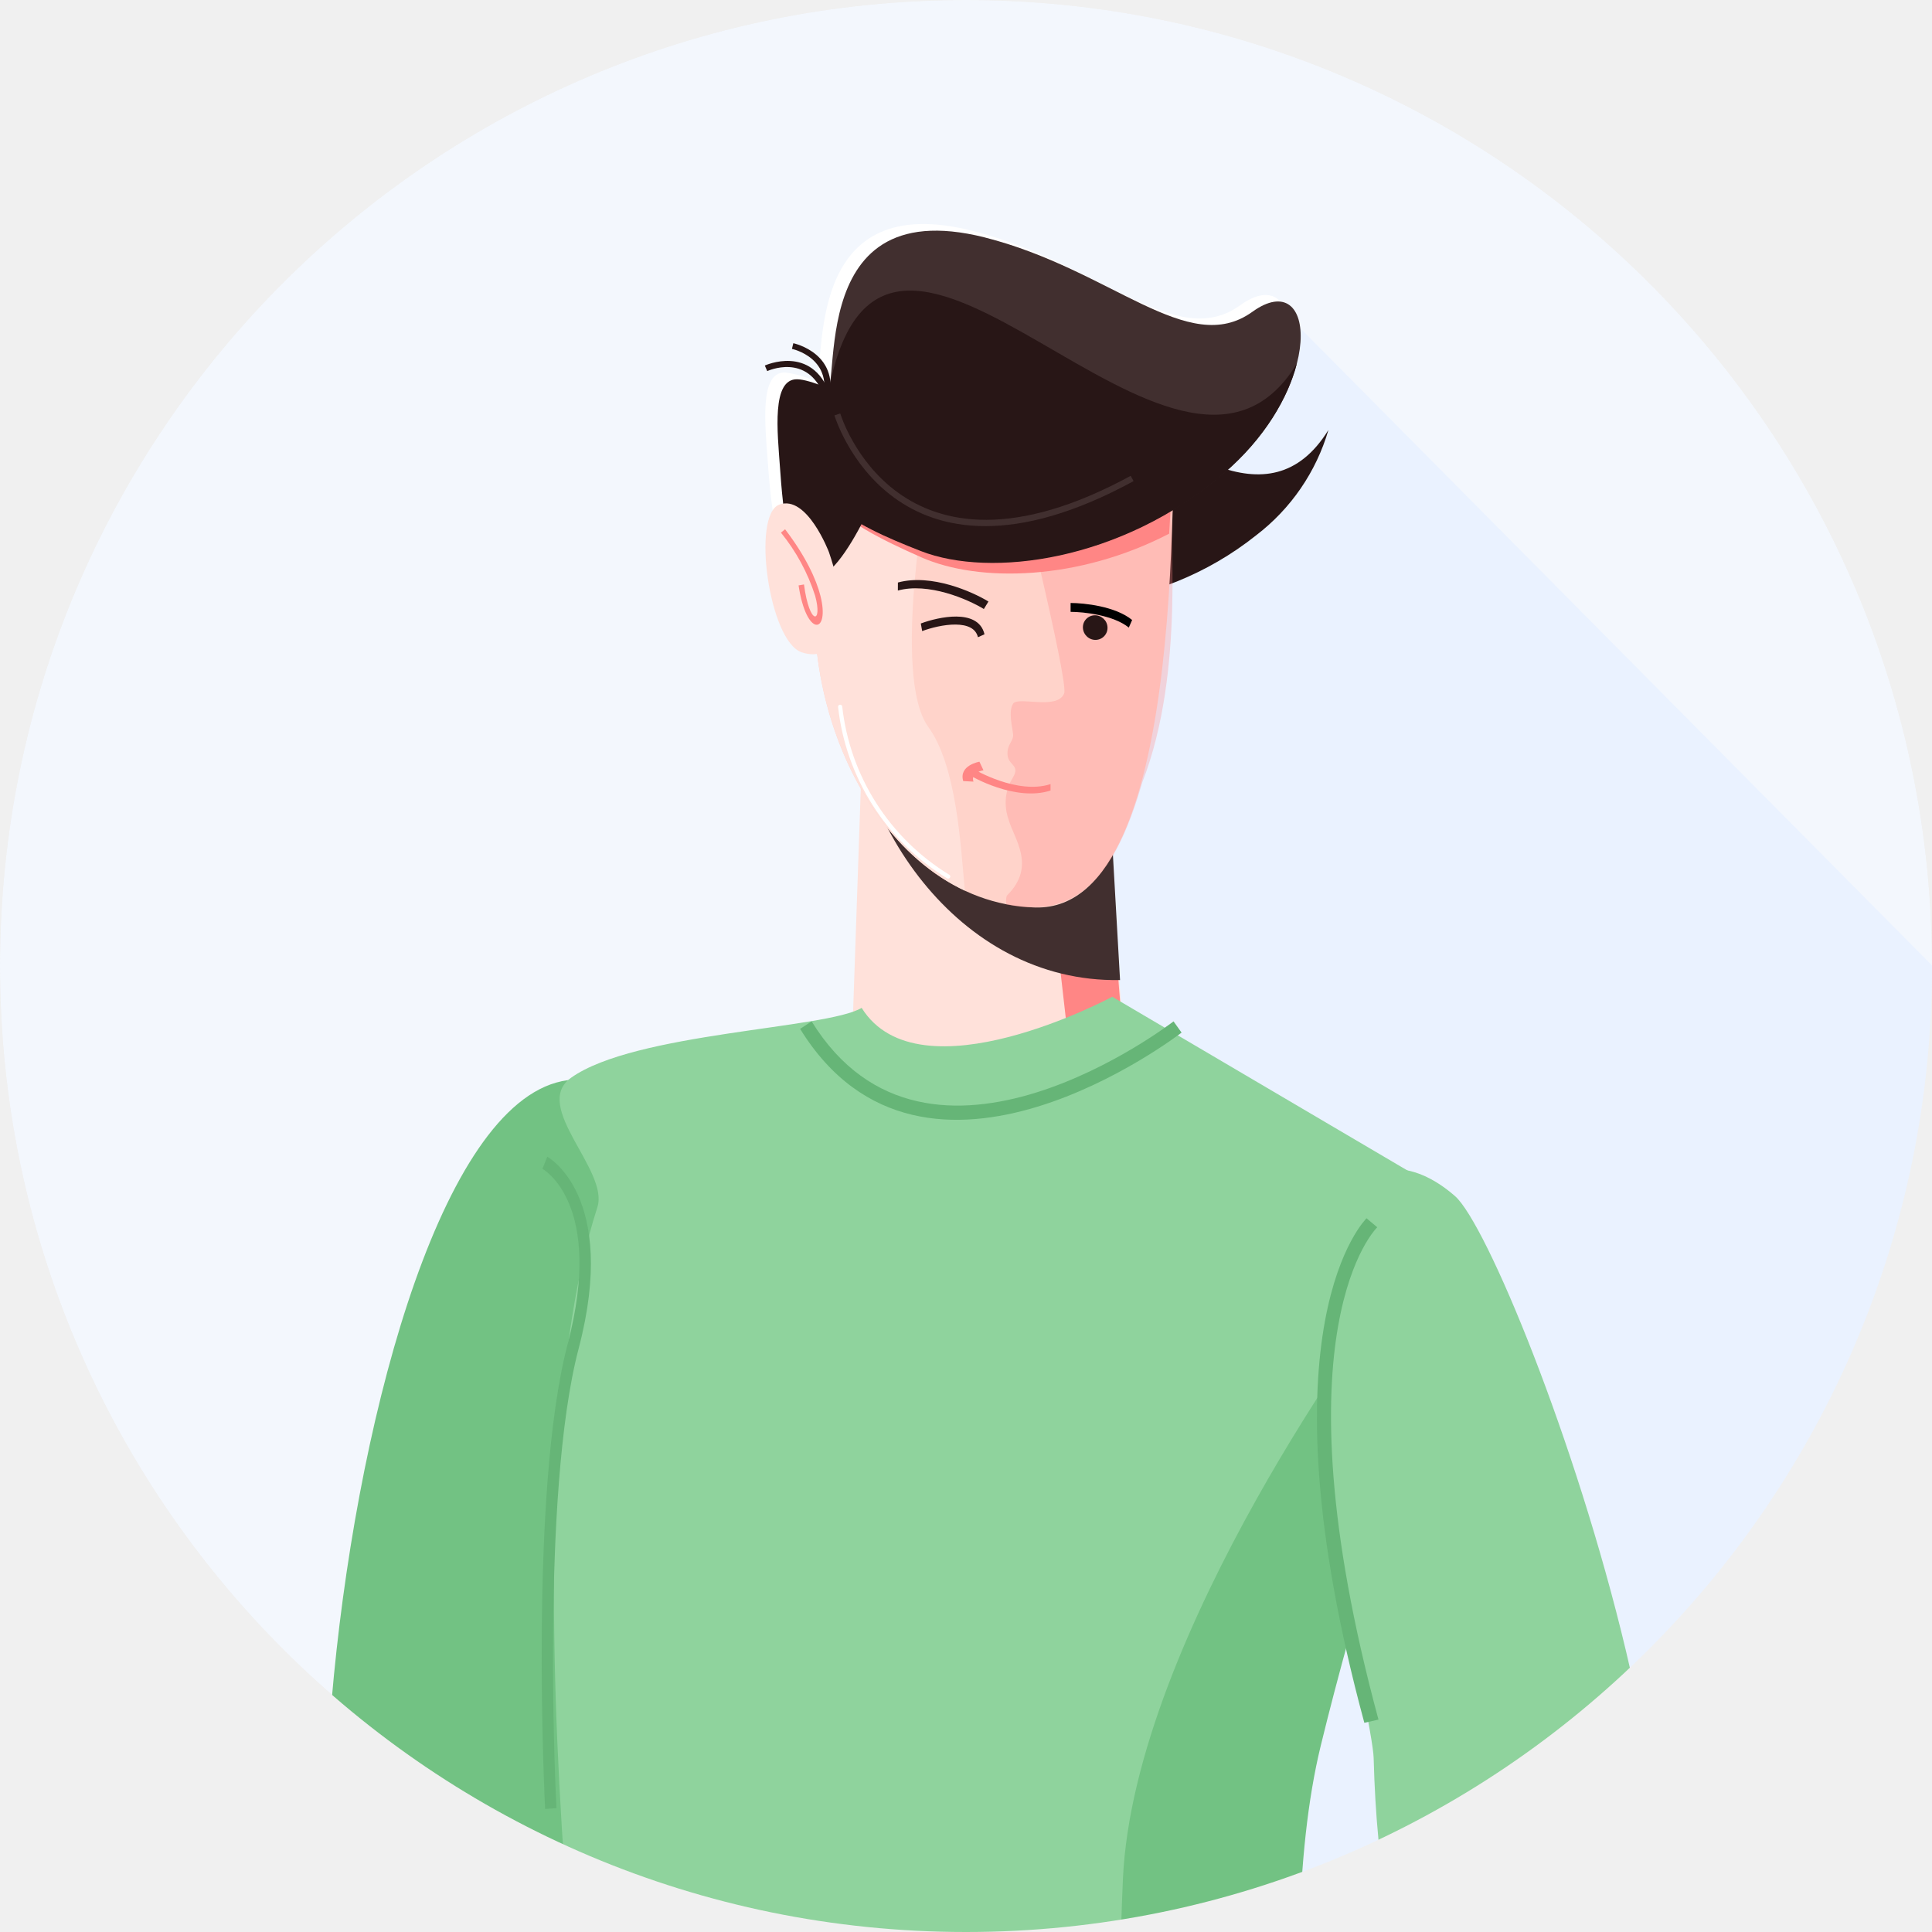
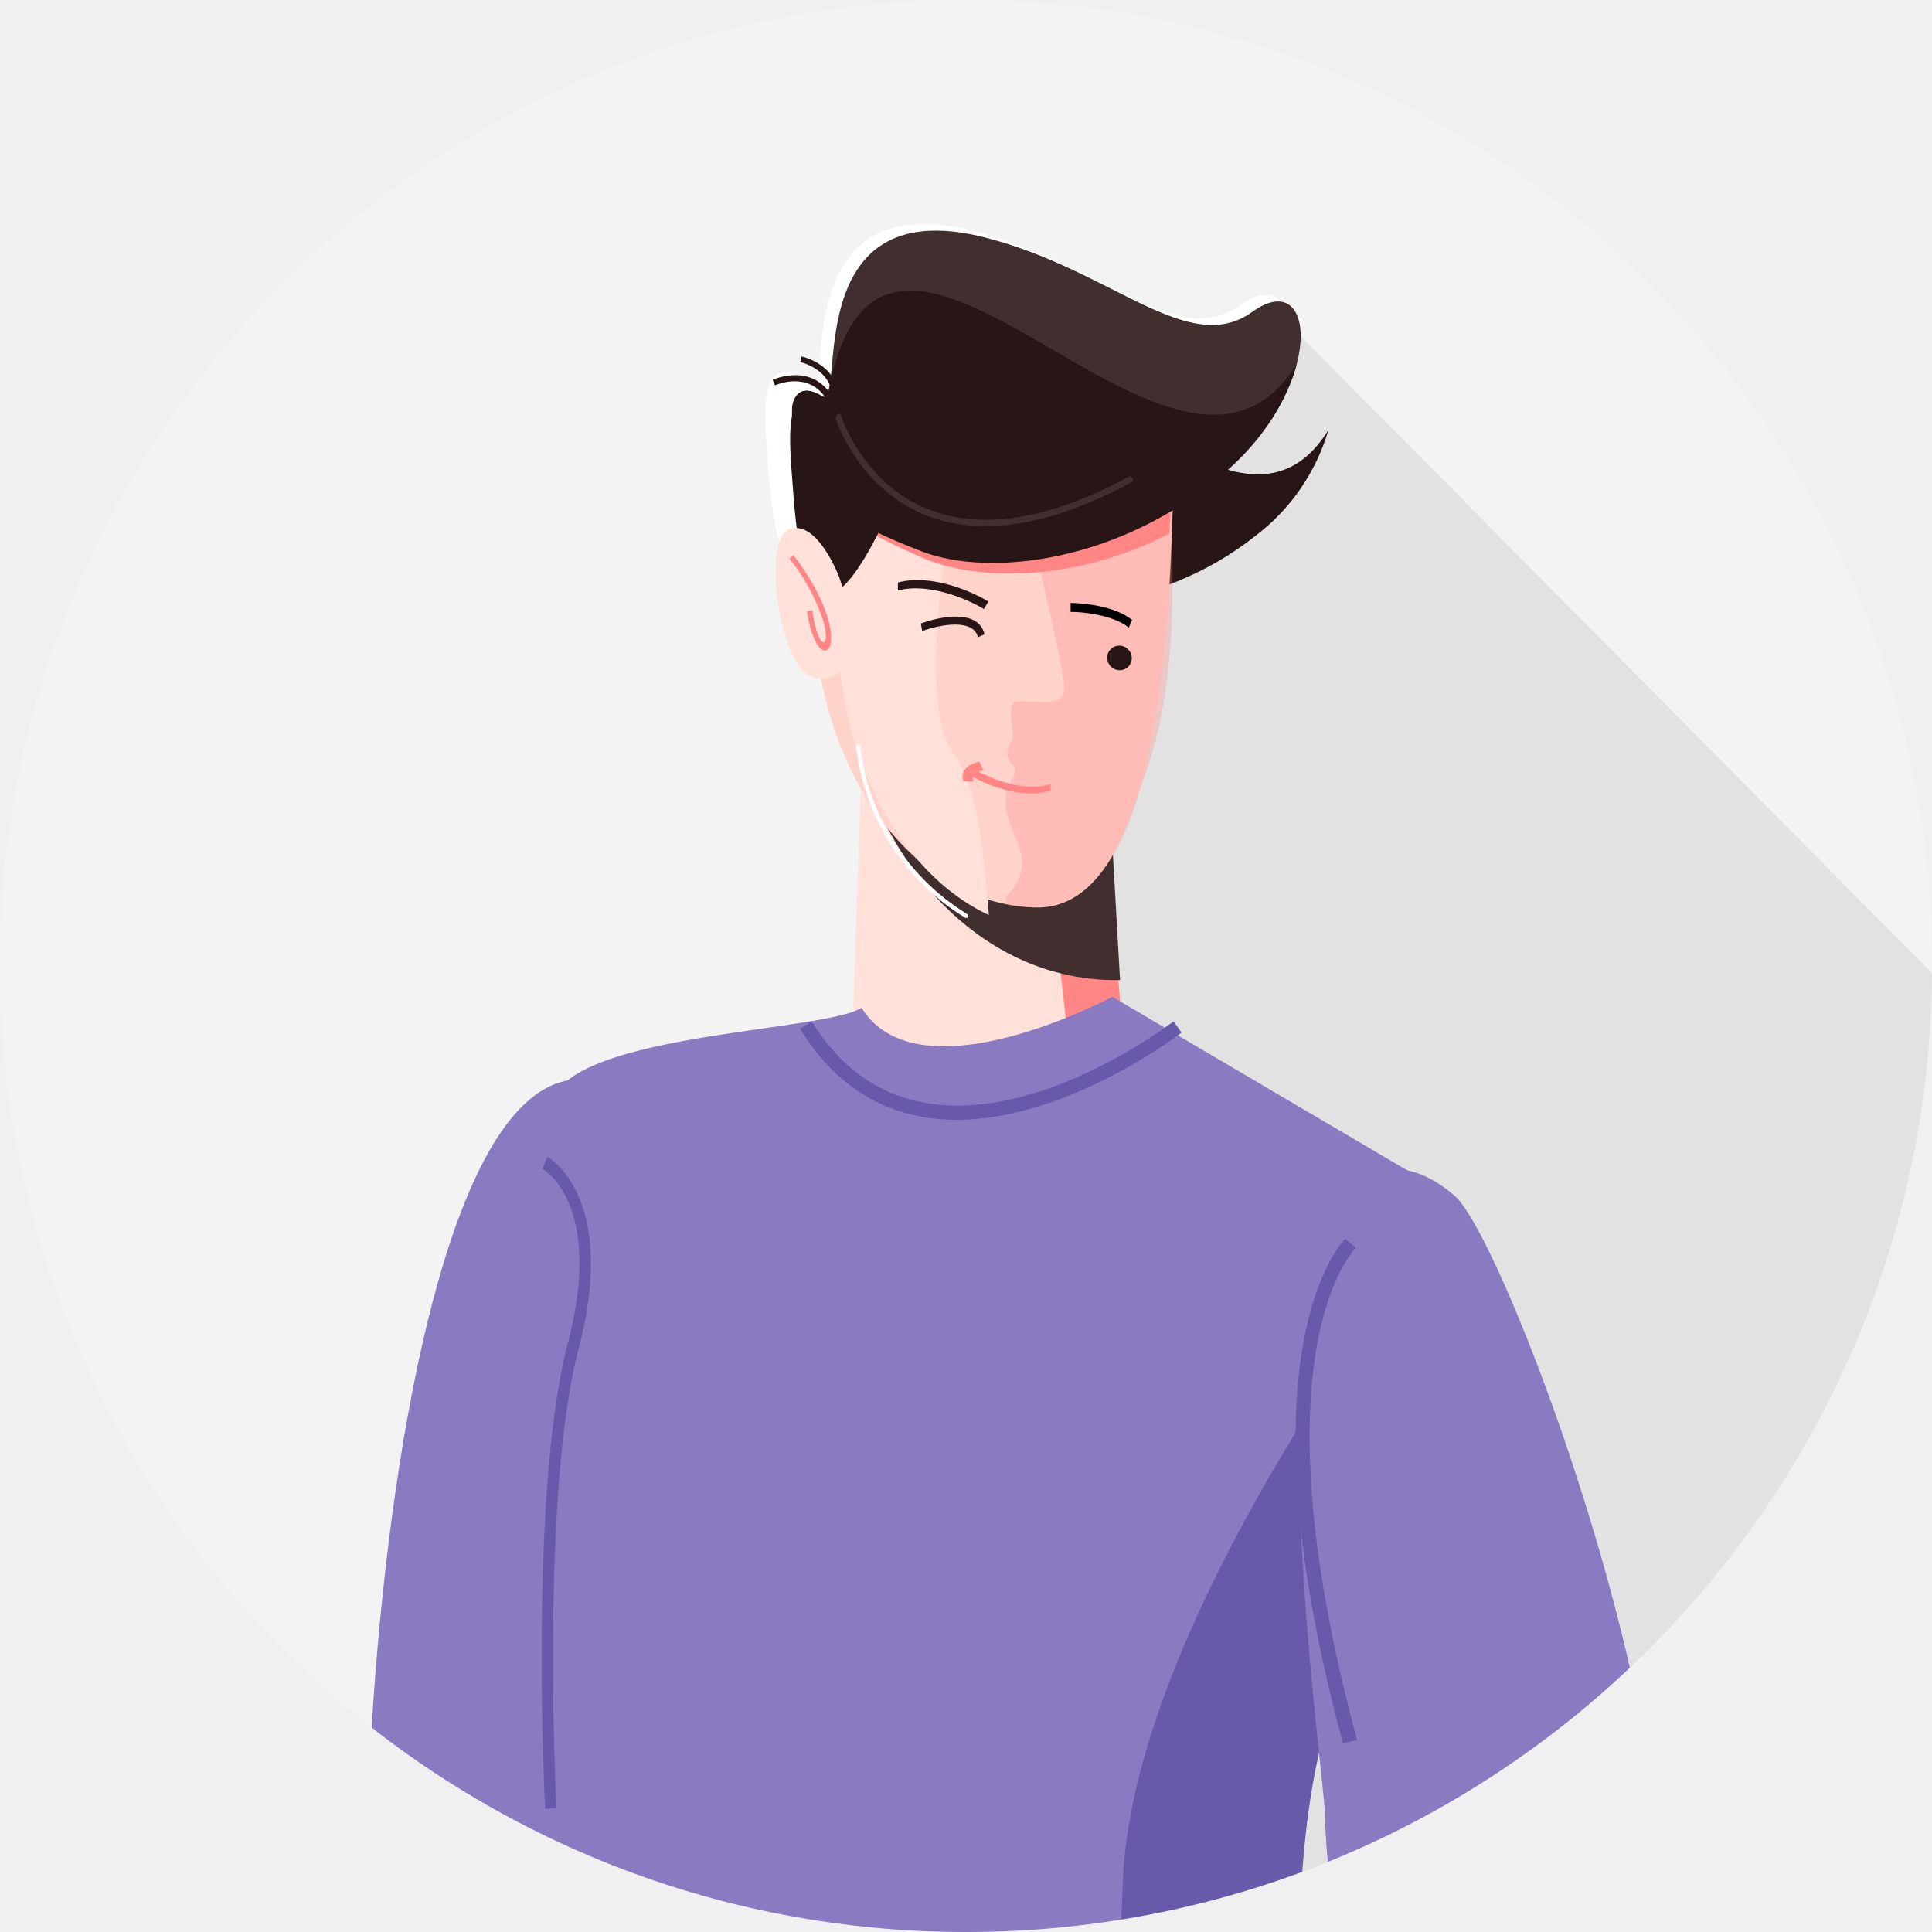
- <svg xmlns="http://www.w3.org/2000/svg" width="157" height="157" viewBox="0 0 157 157" fill="none">
-   <mask id="mask0" mask-type="alpha" maskUnits="userSpaceOnUse" x="0" y="0" width="157" height="157">
-     <rect width="157" height="157" rx="78.5" fill="#C4C4C4" />
+ <svg xmlns="http://www.w3.org/2000/svg" width="150" height="150" viewBox="0 0 150 150" fill="none">
+   <mask id="mask0" style="mask-type:alpha" maskUnits="userSpaceOnUse" x="0" y="0" width="150" height="150">
+     <rect width="150" height="150" rx="75" fill="#C4C4C4" />
  </mask>
  <g mask="url(#mask0)">
-     <rect width="157" height="157" rx="78.5" fill="#F3F7FD" />
-     <path d="M162.5 84L105 26L79 48L62 151L130 177L162.5 84Z" fill="#EAF2FF" />
-     <path fill-rule="evenodd" clip-rule="evenodd" d="M68.267 34.224C68.267 34.224 68.432 31.838 70.618 33.501C70.897 33.716 71.057 33.503 71.169 33.007C71.191 32.936 71.213 32.865 71.239 32.785C76.024 9.335 98.35 50.478 107.952 34.94C106.958 38.343 104.903 41.34 102.086 43.495C93.994 49.941 83.704 50.235 78.273 47.346C72.841 44.457 67.994 41.449 68.267 34.224Z" fill="#281616" />
-     <path fill-rule="evenodd" clip-rule="evenodd" d="M69.021 42.031C68.052 43.87 66.99 45.476 66.004 46.111C63.128 47.96 62.597 40.34 62.387 37.442C62.177 34.544 61.687 30.207 63.805 30.27C64.702 30.388 65.574 30.647 66.391 31.035C67.018 27.972 65.929 15.443 79.013 18.758C89.365 21.383 95.543 28.582 100.777 24.809C106.012 21.037 106.743 30.826 98.446 37.923C90.149 45.021 79.513 46.415 73.865 44.213C72.203 43.596 70.585 42.866 69.021 42.031Z" fill="white" />
-     <path fill-rule="evenodd" clip-rule="evenodd" d="M98.999 36.552C98.999 36.552 95.47 46.711 92.595 48.555C89.72 50.399 89.189 42.784 88.978 39.886C88.768 36.987 88.278 32.651 90.392 32.712C92.506 32.773 98.999 36.552 98.999 36.552Z" fill="#281616" />
-     <path fill-rule="evenodd" clip-rule="evenodd" d="M77.103 52.647L70.204 56.736L69.018 91.103L92.018 93.647L89.757 63.838L77.103 52.647Z" fill="#FFE1DA" />
-     <path fill-rule="evenodd" clip-rule="evenodd" d="M87.803 93.209L92.018 93.647L89.594 63.736L84.652 59.647L84.018 60.013L87.803 93.209Z" fill="#FF8685" />
-     <path fill-rule="evenodd" clip-rule="evenodd" d="M72.775 52.647L69.019 54.892C68.907 66.449 77.776 79.878 91.018 79.643L90.058 62.785L72.775 52.647Z" fill="#412F2F" />
-     <path fill-rule="evenodd" clip-rule="evenodd" d="M95.592 32.793C94.893 34.703 97.109 74.122 84.126 73.744C71.143 73.367 63.771 56.019 66.933 43.804C70.094 31.59 95.592 32.793 95.592 32.793Z" fill="#FFD3CA" />
-     <path fill-rule="evenodd" clip-rule="evenodd" d="M78.405 72.377C69.078 68.003 64.272 54.085 66.932 43.804C67.597 41.245 69.24 39.281 71.421 37.765C73.637 38.399 75.437 38.961 75.437 38.961C75.437 38.961 72.434 54.905 75.427 59.059C77.722 62.219 78.058 68.519 78.405 72.377Z" fill="#FFE1DA" />
-     <path fill-rule="evenodd" clip-rule="evenodd" d="M95.592 28.29C95.315 29.046 95.496 35.664 95.009 43.368C87.647 47.187 79.568 47.359 74.878 45.293C71.686 43.879 68.69 42.419 66.727 40.173C66.793 39.869 66.86 39.578 66.928 39.3C70.094 27.088 95.592 28.29 95.592 28.29Z" fill="#FF8685" />
-     <path opacity="0.3" fill-rule="evenodd" clip-rule="evenodd" d="M95.326 41.418C94.871 42.614 96.412 54.382 92.837 63.543C90.901 70.18 88.135 74.882 81.775 73.499C81.775 73.499 81.71 72.875 81.852 72.749C84.231 70.374 82.405 68.171 81.956 66.591C81.547 65.382 81.681 64.159 82.335 63.152C82.902 62.137 81.938 62.214 81.876 61.341C81.815 60.469 82.385 60.235 82.328 59.671C82.27 59.107 81.922 57.805 82.328 57.182C82.733 56.559 85.916 57.735 86.476 56.352C86.875 55.367 82.24 36.839 82.051 35.887L88.198 31.946C89.898 32.047 95.326 41.418 95.326 41.418Z" fill="#FF8685" />
-     <path fill-rule="evenodd" clip-rule="evenodd" d="M64.367 33.152C64.367 33.152 64.518 30.811 66.793 32.19C68.845 33.426 64.623 15.422 80.007 19.29C90.356 21.909 96.533 29.113 101.773 25.337C107.013 21.562 107.732 31.356 99.435 38.454C91.138 45.552 80.502 46.946 74.856 44.74C69.21 42.533 64.163 40.16 64.367 33.152Z" fill="#412F2F" />
-     <path fill-rule="evenodd" clip-rule="evenodd" d="M64.367 33.152C64.367 33.152 64.518 30.811 66.793 32.19C67.085 32.365 67.246 32.148 67.358 31.652C67.379 31.585 67.402 31.514 67.4 31.426C72.097 8.255 95.642 45.605 105.381 29.554C104.694 32.262 102.814 35.599 99.421 38.499C91.129 45.598 80.488 46.991 74.842 44.784C69.196 42.578 64.163 40.16 64.367 33.152Z" fill="#281616" />
-     <path fill-rule="evenodd" clip-rule="evenodd" d="M73.406 34.661C73.406 34.661 69.876 44.819 67.001 46.664C64.126 48.508 63.59 40.891 63.384 37.994C63.178 35.098 62.684 30.76 64.798 30.821C66.912 30.882 73.406 34.661 73.406 34.661Z" fill="#281616" />
-     <path fill-rule="evenodd" clip-rule="evenodd" d="M67.362 44.867C67.362 44.867 65.58 40.168 63.325 41.008C61.069 41.848 62.489 52.097 65.137 53.004C67.786 53.911 69.463 51.017 67.362 44.867Z" fill="#FFE1DA" />
-     <path fill-rule="evenodd" clip-rule="evenodd" d="M68.283 33.6C68.299 33.644 72.889 49.005 91.886 38.666L92.116 39.099C72.588 49.729 67.824 33.801 67.809 33.757L68.283 33.6Z" fill="#412F2F" />
-     <path fill-rule="evenodd" clip-rule="evenodd" d="M62.152 29.705C62.152 29.705 65.955 27.953 67.435 32.012L66.964 32.19C65.648 28.617 62.353 30.154 62.347 30.157L62.152 29.705Z" fill="#281616" />
-     <path fill-rule="evenodd" clip-rule="evenodd" d="M64.467 27.89C64.467 27.89 68.522 28.733 67.251 32.91L66.78 32.761C67.897 29.087 64.364 28.355 64.356 28.352L64.467 27.89Z" fill="#281616" />
-     <path fill-rule="evenodd" clip-rule="evenodd" d="M68.105 57.446C68.102 57.424 68.105 57.402 68.111 57.381C68.118 57.359 68.129 57.34 68.143 57.323C68.157 57.306 68.175 57.292 68.195 57.282C68.215 57.273 68.237 57.267 68.259 57.266C68.303 57.262 68.347 57.275 68.381 57.303C68.415 57.331 68.437 57.372 68.442 57.416C68.751 60.207 69.697 62.89 71.206 65.26C72.715 67.63 74.747 69.624 77.146 71.089C77.165 71.1 77.181 71.115 77.194 71.132C77.207 71.15 77.216 71.17 77.221 71.191C77.226 71.212 77.226 71.234 77.222 71.255C77.218 71.276 77.209 71.297 77.197 71.315C77.186 71.334 77.171 71.351 77.153 71.364C77.135 71.378 77.115 71.388 77.093 71.393C77.071 71.398 77.049 71.399 77.026 71.396C77.004 71.392 76.983 71.385 76.964 71.373C74.522 69.88 72.453 67.849 70.918 65.435C69.382 63.021 68.42 60.288 68.105 57.446Z" fill="white" />
-     <path fill-rule="evenodd" clip-rule="evenodd" d="M63.798 43.009C65.476 45.214 66.328 47.066 66.668 48.406C67.462 51.513 65.545 51.879 64.895 47.571L65.334 47.494C65.781 50.896 66.87 50.693 66.241 48.413C65.641 46.547 64.699 44.807 63.462 43.284L63.798 43.009Z" fill="#FF8685" />
-     <path fill-rule="evenodd" clip-rule="evenodd" d="M89.321 50.06C89.198 50.015 89.067 49.995 88.936 50.001C88.805 50.007 88.677 50.038 88.558 50.094C88.44 50.15 88.334 50.229 88.247 50.325C88.16 50.422 88.093 50.535 88.051 50.658C87.968 50.911 87.987 51.185 88.104 51.424C88.221 51.663 88.426 51.848 88.678 51.94C88.801 51.985 88.932 52.005 89.064 51.999C89.195 51.993 89.324 51.961 89.442 51.904C89.561 51.848 89.666 51.769 89.753 51.671C89.84 51.574 89.906 51.46 89.948 51.337C90.032 51.085 90.014 50.811 89.897 50.573C89.78 50.335 89.573 50.151 89.321 50.06Z" fill="#281616" />
-     <path fill-rule="evenodd" clip-rule="evenodd" d="M31.528 170.51C51.34 176.214 58.279 95.356 53.057 90.563C30.704 70.094 19.01 166.909 31.528 170.51Z" fill="#72C283" />
-     <path fill-rule="evenodd" clip-rule="evenodd" d="M115.019 95.497L90.387 81C90.387 81 74.693 89.424 70.02 81.902C67.2 83.613 51.592 83.893 46.41 87.579C43.156 89.893 49.51 95.086 48.546 98.097C40.623 122.638 48.281 176.687 49.986 192.176C50.621 197.944 101.017 198.757 105.605 193.433C107.731 190.961 102.718 160.18 107.087 142.374C112.16 121.745 115.019 95.497 115.019 95.497Z" fill="#8FD39D" />
-     <path fill-rule="evenodd" clip-rule="evenodd" d="M92.859 196C99.461 195.457 106.213 194.217 107.511 192.682C107.972 189.565 102.986 159.652 107.331 141.848C110.178 130.188 114.122 117.745 117.019 109.13L112.246 106C112.246 106 92.151 132.74 91.251 152.712C90.351 172.684 92.319 189.373 92.859 196Z" fill="#72C283" />
-     <path fill-rule="evenodd" clip-rule="evenodd" d="M111.627 142.859C112.13 161.891 116.905 169.705 126.962 168.95C147.307 167.429 123.316 101.653 118.236 97.195C113.826 93.337 109.128 94.499 107.66 101.199C104.984 113.394 111.541 139.648 111.627 142.859Z" fill="#8FD39D" />
-     <path fill-rule="evenodd" clip-rule="evenodd" d="M95.365 83C95.309 83.04 75.454 98.38 65.955 83L65.019 83.609C75.162 100.037 95.94 83.958 96.019 83.913L95.365 83Z" fill="#66B577" />
-     <path fill-rule="evenodd" clip-rule="evenodd" d="M111.047 99C111.047 99.026 102.102 107.585 110.87 140L112.019 139.739C103.41 107.898 111.897 99.757 111.92 99.732L111.047 99Z" fill="#66B577" />
-     <path fill-rule="evenodd" clip-rule="evenodd" d="M44.473 94C44.491 94 50.279 97.159 47.027 109.572C43.9 121.44 45.203 146.863 45.224 146.936L44.298 147C44.298 146.927 42.965 121.307 46.122 109.254C49.155 97.747 44.09 94.992 44.079 94.983L44.473 94Z" fill="#66B577" />
-     <path fill-rule="evenodd" clip-rule="evenodd" d="M77.654 50.753C76.713 50.744 75.639 51.022 74.938 51.284L74.829 50.666C75.566 50.391 76.704 50.094 77.722 50.103C78.714 50.113 79.74 50.419 80.003 51.544L79.47 51.783C79.303 51.068 78.622 50.762 77.654 50.753Z" fill="#281616" />
-     <path fill-rule="evenodd" clip-rule="evenodd" d="M89.31 49.983C88.406 49.786 87.528 49.721 87 49.721V49C87.553 49 88.459 49.068 89.392 49.27C90.319 49.472 91.306 49.813 92 50.382L91.729 51C91.125 50.505 90.221 50.181 89.31 49.983Z" fill="black" />
-     <path fill-rule="evenodd" clip-rule="evenodd" d="M76.898 48.186C78.183 48.55 79.31 49.099 79.95 49.491L80.324 48.882C79.654 48.472 78.493 47.906 77.168 47.532C75.849 47.159 74.334 46.965 72.967 47.337L72.963 47.989C74.191 47.654 75.607 47.821 76.898 48.186Z" fill="#281616" />
-     <path fill-rule="evenodd" clip-rule="evenodd" d="M79.185 62.531C79.185 62.531 82.664 64.598 85.37 63.719L85.37 64.241C82.492 65.173 78.896 63.051 78.886 63.045L79.185 62.531Z" fill="#FF8685" />
-     <path fill-rule="evenodd" clip-rule="evenodd" d="M79.92 62.597C79.92 62.597 78.849 62.744 79.107 63.518L78.274 63.472C77.896 62.185 79.588 61.902 79.591 61.897L79.92 62.597Z" fill="#FF8685" />
+     <rect width="150" height="150" rx="75" fill="#F3F3F3" />
+     <path d="M155.484 81.082L100.548 25.669L75.707 46.688L59.465 145.095L124.433 169.936L155.484 81.082Z" fill="#E2E2E2" />
+     <path fill-rule="evenodd" clip-rule="evenodd" d="M65.224 32.698C65.224 32.698 65.381 30.419 67.469 32.008C67.736 32.213 67.889 32.01 67.996 31.536C68.017 31.468 68.038 31.4 68.062 31.324C72.634 8.919 93.965 48.228 103.139 33.382C102.189 36.633 100.226 39.497 97.534 41.556C89.803 47.714 79.972 47.996 74.783 45.235C69.594 42.475 64.963 39.601 65.224 32.698Z" fill="#281616" />
+     <path fill-rule="evenodd" clip-rule="evenodd" d="M65.944 40.156C65.018 41.914 64.003 43.448 63.061 44.055C60.313 45.821 59.807 38.541 59.606 35.772C59.405 33.003 58.937 28.86 60.961 28.92C61.817 29.033 62.65 29.28 63.431 29.651C64.03 26.724 62.99 14.754 75.49 17.921C85.38 20.429 91.283 27.307 96.284 23.703C101.285 20.099 101.983 29.451 94.056 36.232C86.129 43.013 75.967 44.346 70.572 42.242C68.984 41.651 67.438 40.955 65.944 40.156Z" fill="white" />
+     <path fill-rule="evenodd" clip-rule="evenodd" d="M94.585 34.922C94.585 34.922 91.213 44.627 88.466 46.389C85.72 48.151 85.212 40.876 85.011 38.107C84.81 35.338 84.342 31.195 86.362 31.253C88.381 31.311 94.585 34.922 94.585 34.922Z" fill="#281616" />
+     <path fill-rule="evenodd" clip-rule="evenodd" d="M73.666 50.299L67.074 54.206L65.941 87.04L87.916 89.471L85.755 60.992L73.666 50.299Z" fill="#FFE1DA" />
+     <path fill-rule="evenodd" clip-rule="evenodd" d="M83.888 89.053L87.916 89.471L85.6 60.894L80.877 56.987L80.272 57.337L83.888 89.053Z" fill="#FF8685" />
+     <path fill-rule="evenodd" clip-rule="evenodd" d="M69.531 50.299L65.942 52.445C65.835 63.486 74.309 76.316 86.96 76.092L86.043 59.986L69.531 50.299Z" fill="#412F2F" />
+     <path fill-rule="evenodd" clip-rule="evenodd" d="M91.33 31.331C90.662 33.155 92.779 70.817 80.375 70.456C67.971 70.095 60.928 53.52 63.949 41.851C66.969 30.182 91.33 31.331 91.33 31.331Z" fill="#FFD3CA" />
+     <path fill-rule="evenodd" clip-rule="evenodd" d="M76.777 71.05C67.865 66.871 63.273 53.573 65.815 43.751C66.45 41.306 68.02 39.429 70.103 37.98C72.221 38.587 73.941 39.123 73.941 39.123C73.941 39.123 71.072 54.356 73.931 58.325C76.124 61.344 76.445 67.364 76.777 71.05Z" fill="#FFE1DA" />
+     <path fill-rule="evenodd" clip-rule="evenodd" d="M91.33 27.029C91.065 27.751 91.239 34.074 90.773 41.435C83.739 45.084 76.02 45.248 71.539 43.274C68.49 41.923 65.627 40.528 63.752 38.382C63.815 38.091 63.879 37.814 63.944 37.548C66.969 25.88 91.33 27.029 91.33 27.029Z" fill="#FF8685" />
+     <path opacity="0.3" fill-rule="evenodd" clip-rule="evenodd" d="M91.076 39.571C90.641 40.714 92.113 51.958 88.698 60.709C86.848 67.051 84.206 71.543 78.129 70.222C78.129 70.222 78.067 69.625 78.203 69.505C80.475 67.236 78.731 65.131 78.302 63.622C77.911 62.467 78.04 61.298 78.663 60.337C79.206 59.366 78.285 59.44 78.226 58.606C78.167 57.773 78.712 57.549 78.657 57.01C78.602 56.471 78.269 55.227 78.657 54.632C79.044 54.037 82.085 55.161 82.62 53.84C83.002 52.898 78.573 35.196 78.393 34.287L84.266 30.521C85.89 30.618 91.076 39.571 91.076 39.571Z" fill="#FF8685" />
+     <path fill-rule="evenodd" clip-rule="evenodd" d="M61.498 31.673C61.498 31.673 61.642 29.437 63.816 30.755C65.776 31.935 61.742 14.734 76.44 18.429C86.328 20.932 92.229 27.814 97.236 24.207C102.242 20.6 102.929 29.958 95.002 36.739C87.075 43.52 76.913 44.853 71.519 42.745C66.124 40.637 61.302 38.369 61.498 31.673Z" fill="#412F2F" />
+     <path fill-rule="evenodd" clip-rule="evenodd" d="M61.497 31.674C61.497 31.674 61.642 29.438 63.815 30.755C64.094 30.922 64.248 30.714 64.355 30.241C64.375 30.177 64.396 30.109 64.395 30.025C68.882 7.887 91.378 43.572 100.682 28.236C100.026 30.824 98.23 34.012 94.989 36.782C87.066 43.565 76.9 44.896 71.505 42.788C66.11 40.68 61.302 38.37 61.497 31.674Z" fill="#281616" />
+     <path fill-rule="evenodd" clip-rule="evenodd" d="M71.112 34.423C71.112 34.423 67.74 44.128 64.993 45.89C62.246 47.652 61.734 40.375 61.538 37.607C61.341 34.84 60.868 30.695 62.888 30.754C64.908 30.812 71.112 34.423 71.112 34.423Z" fill="#281616" />
+     <path fill-rule="evenodd" clip-rule="evenodd" d="M65.145 44.777C65.145 44.777 63.443 40.287 61.287 41.09C59.132 41.892 60.489 51.684 63.019 52.551C65.55 53.417 67.152 50.652 65.145 44.777Z" fill="#FFE1DA" />
+     <path fill-rule="evenodd" clip-rule="evenodd" d="M65.239 32.102C65.253 32.144 69.639 46.82 87.789 36.942L88.009 37.355C69.351 47.511 64.8 32.294 64.785 32.252L65.239 32.102Z" fill="#412F2F" />
+     <path fill-rule="evenodd" clip-rule="evenodd" d="M59.989 29.488C59.989 29.488 63.623 27.814 65.037 31.692L64.587 31.862C63.33 28.448 60.181 29.916 60.176 29.919L59.989 29.488Z" fill="#281616" />
+     <path fill-rule="evenodd" clip-rule="evenodd" d="M62.232 27.674C62.232 27.674 66.106 28.479 64.892 32.469L64.442 32.328C65.51 28.817 62.135 28.118 62.126 28.115L62.232 27.674Z" fill="#281616" />
+     <path fill-rule="evenodd" clip-rule="evenodd" d="M66.472 57.947C66.469 57.926 66.471 57.905 66.477 57.885C66.484 57.864 66.494 57.845 66.508 57.829C66.522 57.813 66.539 57.8 66.558 57.791C66.577 57.781 66.598 57.776 66.619 57.775C66.661 57.771 66.703 57.784 66.736 57.811C66.768 57.838 66.789 57.876 66.793 57.918C67.089 60.584 67.993 63.148 69.434 65.413C70.876 67.677 72.817 69.582 75.11 70.982C75.128 70.992 75.143 71.006 75.155 71.023C75.168 71.04 75.176 71.059 75.181 71.079C75.186 71.099 75.186 71.12 75.182 71.141C75.178 71.161 75.17 71.18 75.158 71.197C75.148 71.216 75.133 71.232 75.116 71.245C75.099 71.258 75.08 71.267 75.059 71.272C75.038 71.277 75.016 71.278 74.995 71.275C74.974 71.272 74.954 71.264 74.936 71.253C72.602 69.827 70.626 67.886 69.159 65.58C67.692 63.273 66.772 60.663 66.472 57.947Z" fill="white" />
+     <path fill-rule="evenodd" clip-rule="evenodd" d="M61.604 43.099C63.208 45.206 64.022 46.975 64.346 48.256C65.105 51.224 63.273 51.574 62.653 47.457L63.072 47.384C63.499 50.634 64.54 50.44 63.938 48.263C63.365 46.479 62.465 44.817 61.284 43.361L61.604 43.099Z" fill="#FF8685" />
+     <path fill-rule="evenodd" clip-rule="evenodd" d="M87.224 50.185C87.107 50.142 86.982 50.122 86.857 50.128C86.731 50.133 86.609 50.164 86.496 50.217C86.382 50.27 86.281 50.345 86.198 50.438C86.115 50.531 86.051 50.639 86.011 50.756C85.932 50.997 85.95 51.259 86.061 51.487C86.173 51.715 86.369 51.892 86.61 51.981C86.728 52.024 86.853 52.043 86.978 52.037C87.104 52.031 87.227 52 87.34 51.946C87.453 51.893 87.554 51.817 87.637 51.724C87.72 51.631 87.784 51.522 87.823 51.404C87.904 51.164 87.886 50.902 87.774 50.674C87.662 50.447 87.465 50.271 87.224 50.185Z" fill="#281616" />
+     <path fill-rule="evenodd" clip-rule="evenodd" d="M30.122 162.908C49.051 168.357 55.681 91.104 50.691 86.525C29.335 66.969 25.588 158.824 30.122 162.908Z" fill="#897AC2" />
+     <path fill-rule="evenodd" clip-rule="evenodd" d="M109.89 91.239L86.357 77.389C86.357 77.389 71.362 85.437 66.898 78.251C64.203 79.885 49.291 80.153 44.34 83.675C41.231 85.885 47.302 90.847 46.381 93.723C38.812 117.171 46.128 168.809 47.757 183.607C48.364 189.119 96.513 189.895 100.897 184.808C102.928 182.447 98.138 153.039 102.313 136.026C107.159 116.317 109.89 91.239 109.89 91.239Z" fill="#897AC2" />
+     <path fill-rule="evenodd" clip-rule="evenodd" d="M88.718 187.261C95.026 186.742 101.478 185.558 102.718 184.091C103.158 181.113 98.394 152.534 102.546 135.523C105.266 124.383 109.033 112.496 111.801 104.264L107.241 101.274C107.241 101.274 88.042 126.822 87.183 145.904C86.323 164.985 88.202 180.929 88.718 187.261Z" fill="#6959AB" />
+     <path fill-rule="evenodd" clip-rule="evenodd" d="M102.859 140.736C103.339 158.919 111.692 162.139 121.301 161.418C140.739 159.964 117.818 97.121 112.964 92.862C108.751 89.176 104.263 90.286 102.86 96.687C98.382 107.206 102.777 137.668 102.859 140.736Z" fill="#897AC2" />
+     <path fill-rule="evenodd" clip-rule="evenodd" d="M91.113 79.299C91.059 79.338 72.089 93.993 63.014 79.299L62.12 79.881C71.811 95.576 91.663 80.215 91.737 80.172L91.113 79.299Z" fill="#6959AB" />
+     <path fill-rule="evenodd" clip-rule="evenodd" d="M104.437 96.177C104.437 96.201 95.891 104.379 104.268 135.349L105.365 135.099C97.141 104.678 105.249 96.9 105.272 96.876L104.437 96.177Z" fill="#6959AB" />
+     <path fill-rule="evenodd" clip-rule="evenodd" d="M42.49 89.809C42.507 89.809 48.037 92.827 44.931 104.686C41.943 116.025 43.187 140.314 43.208 140.384L42.322 140.446C42.322 140.376 41.05 115.898 44.066 104.383C46.963 93.389 42.124 90.756 42.113 90.748L42.49 89.809Z" fill="#6959AB" />
+     <path fill-rule="evenodd" clip-rule="evenodd" d="M74.192 48.49C73.293 48.482 72.267 48.748 71.597 48.998L71.493 48.408C72.197 48.145 73.284 47.86 74.257 47.87C75.204 47.879 76.185 48.172 76.436 49.246L75.927 49.474C75.767 48.792 75.117 48.499 74.192 48.49Z" fill="#281616" />
+     <path fill-rule="evenodd" clip-rule="evenodd" d="M85.328 47.754C84.464 47.566 83.625 47.504 83.121 47.504V46.815C83.649 46.815 84.514 46.88 85.407 47.073C86.292 47.266 87.235 47.591 87.898 48.135L87.639 48.726C87.062 48.253 86.198 47.943 85.328 47.754Z" fill="black" />
+     <path fill-rule="evenodd" clip-rule="evenodd" d="M73.469 46.038C74.697 46.385 75.774 46.91 76.386 47.285L76.742 46.703C76.103 46.311 74.993 45.77 73.727 45.413C72.467 45.056 71.019 44.871 69.714 45.227L69.71 45.849C70.883 45.53 72.236 45.689 73.469 46.038Z" fill="#281616" />
+     <path fill-rule="evenodd" clip-rule="evenodd" d="M75.654 59.743C75.654 59.743 78.978 61.718 81.563 60.878L81.564 61.377C78.814 62.267 75.379 60.24 75.369 60.234L75.654 59.743Z" fill="#FF8685" />
+     <path fill-rule="evenodd" clip-rule="evenodd" d="M76.357 59.806C76.357 59.806 75.334 59.947 75.58 60.686L74.785 60.642C74.423 59.413 76.04 59.142 76.042 59.138L76.357 59.806Z" fill="#FF8685" />
  </g>
</svg>
